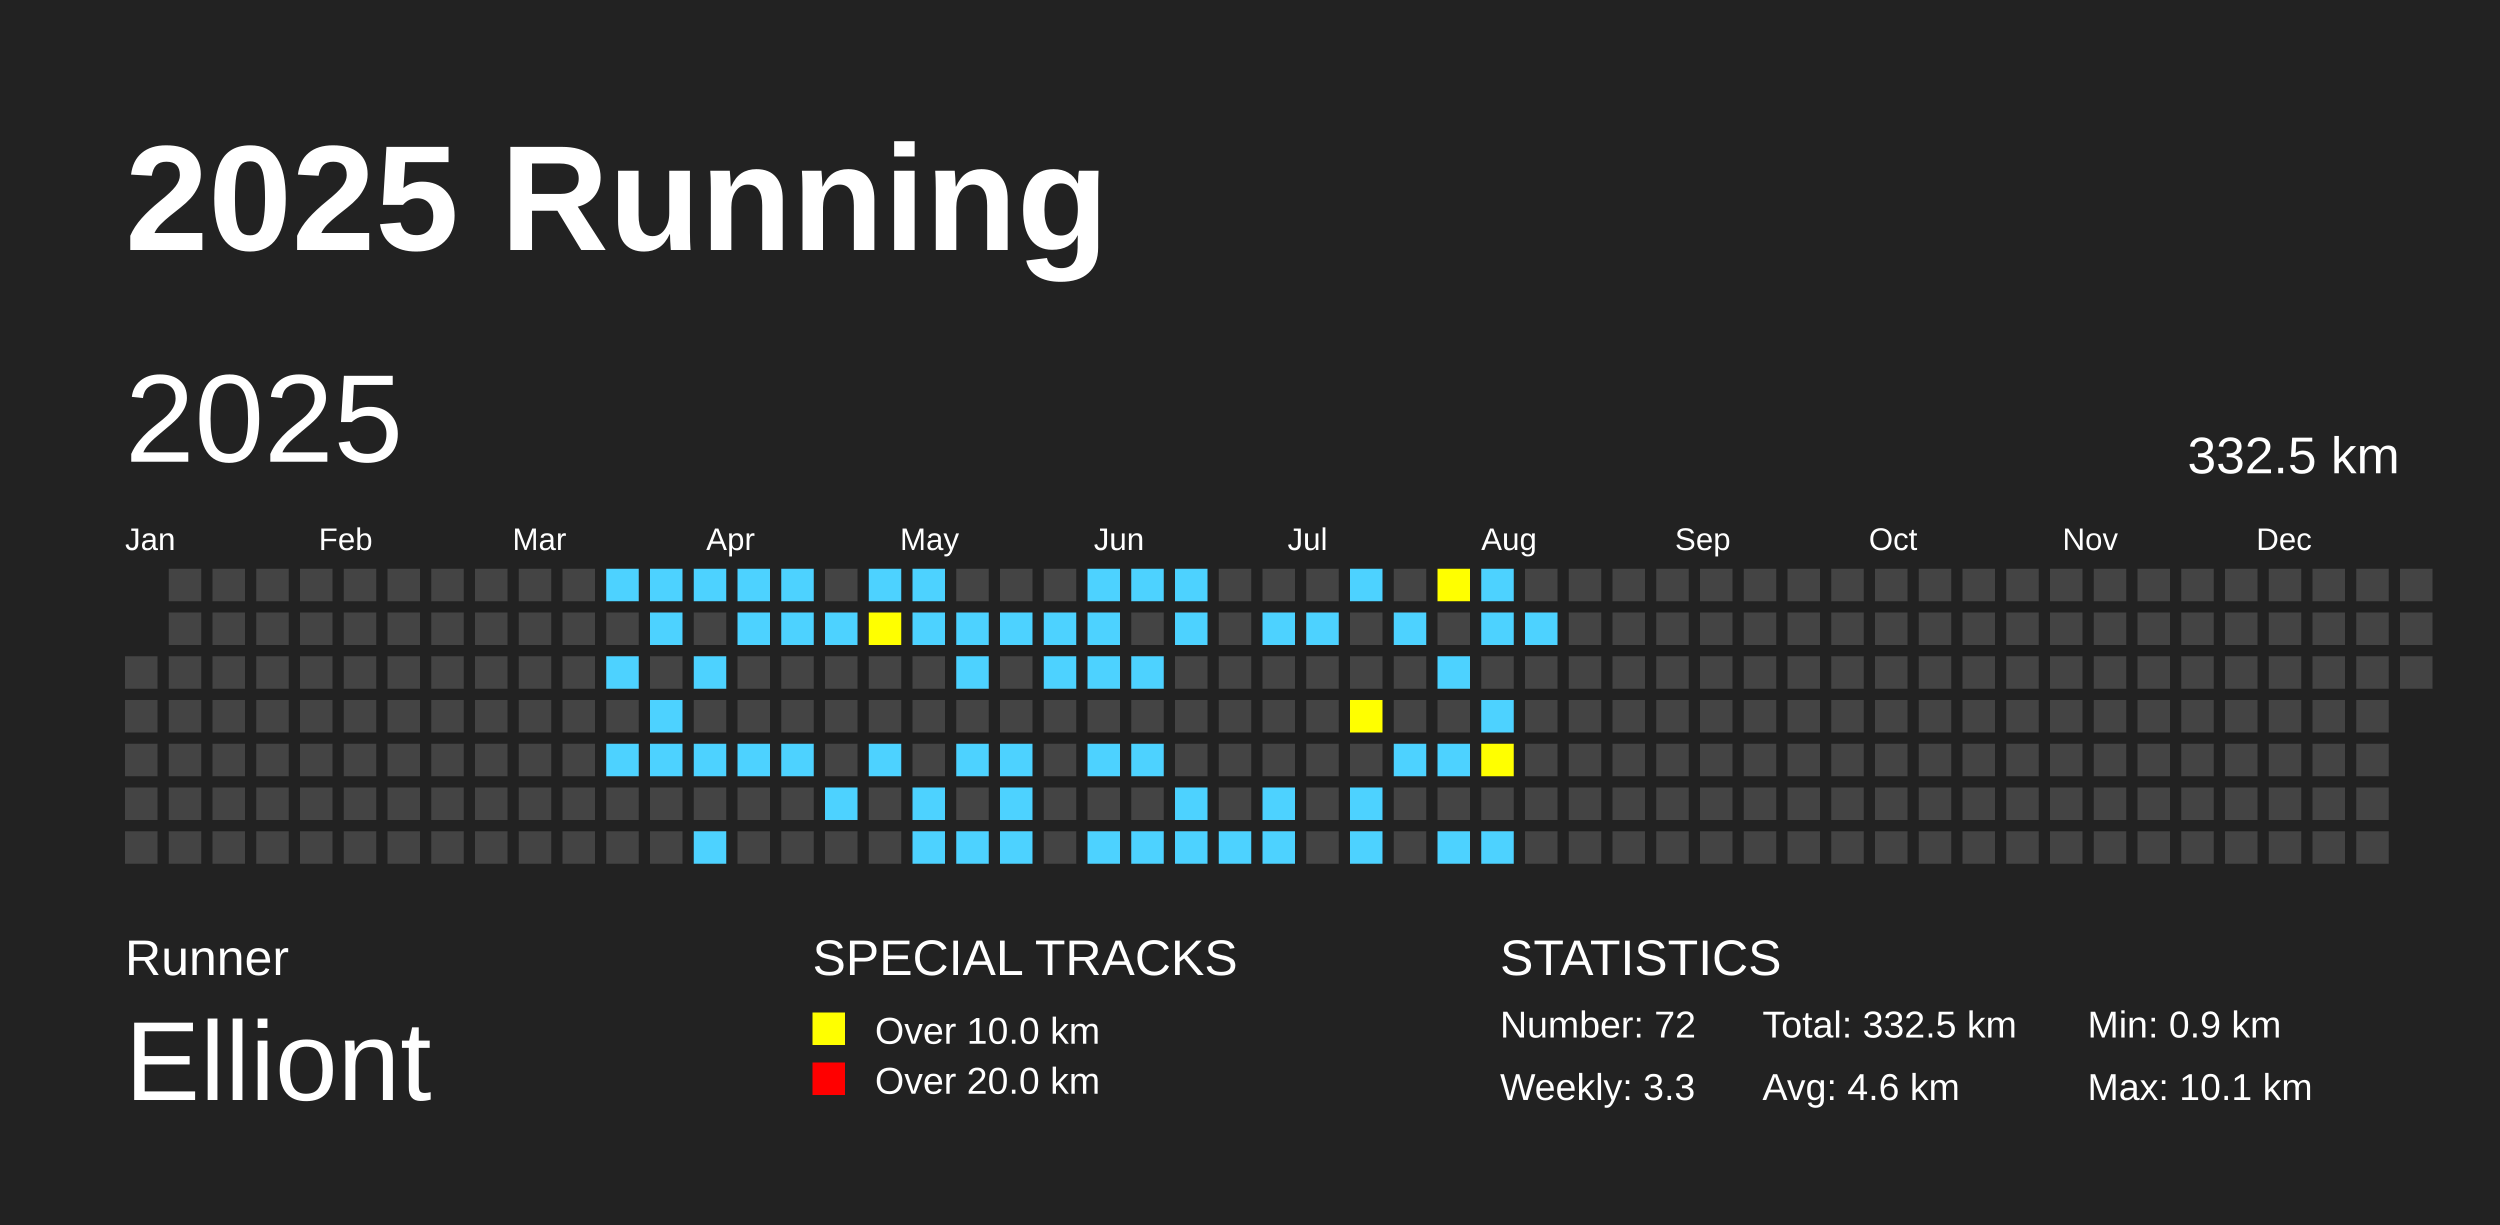
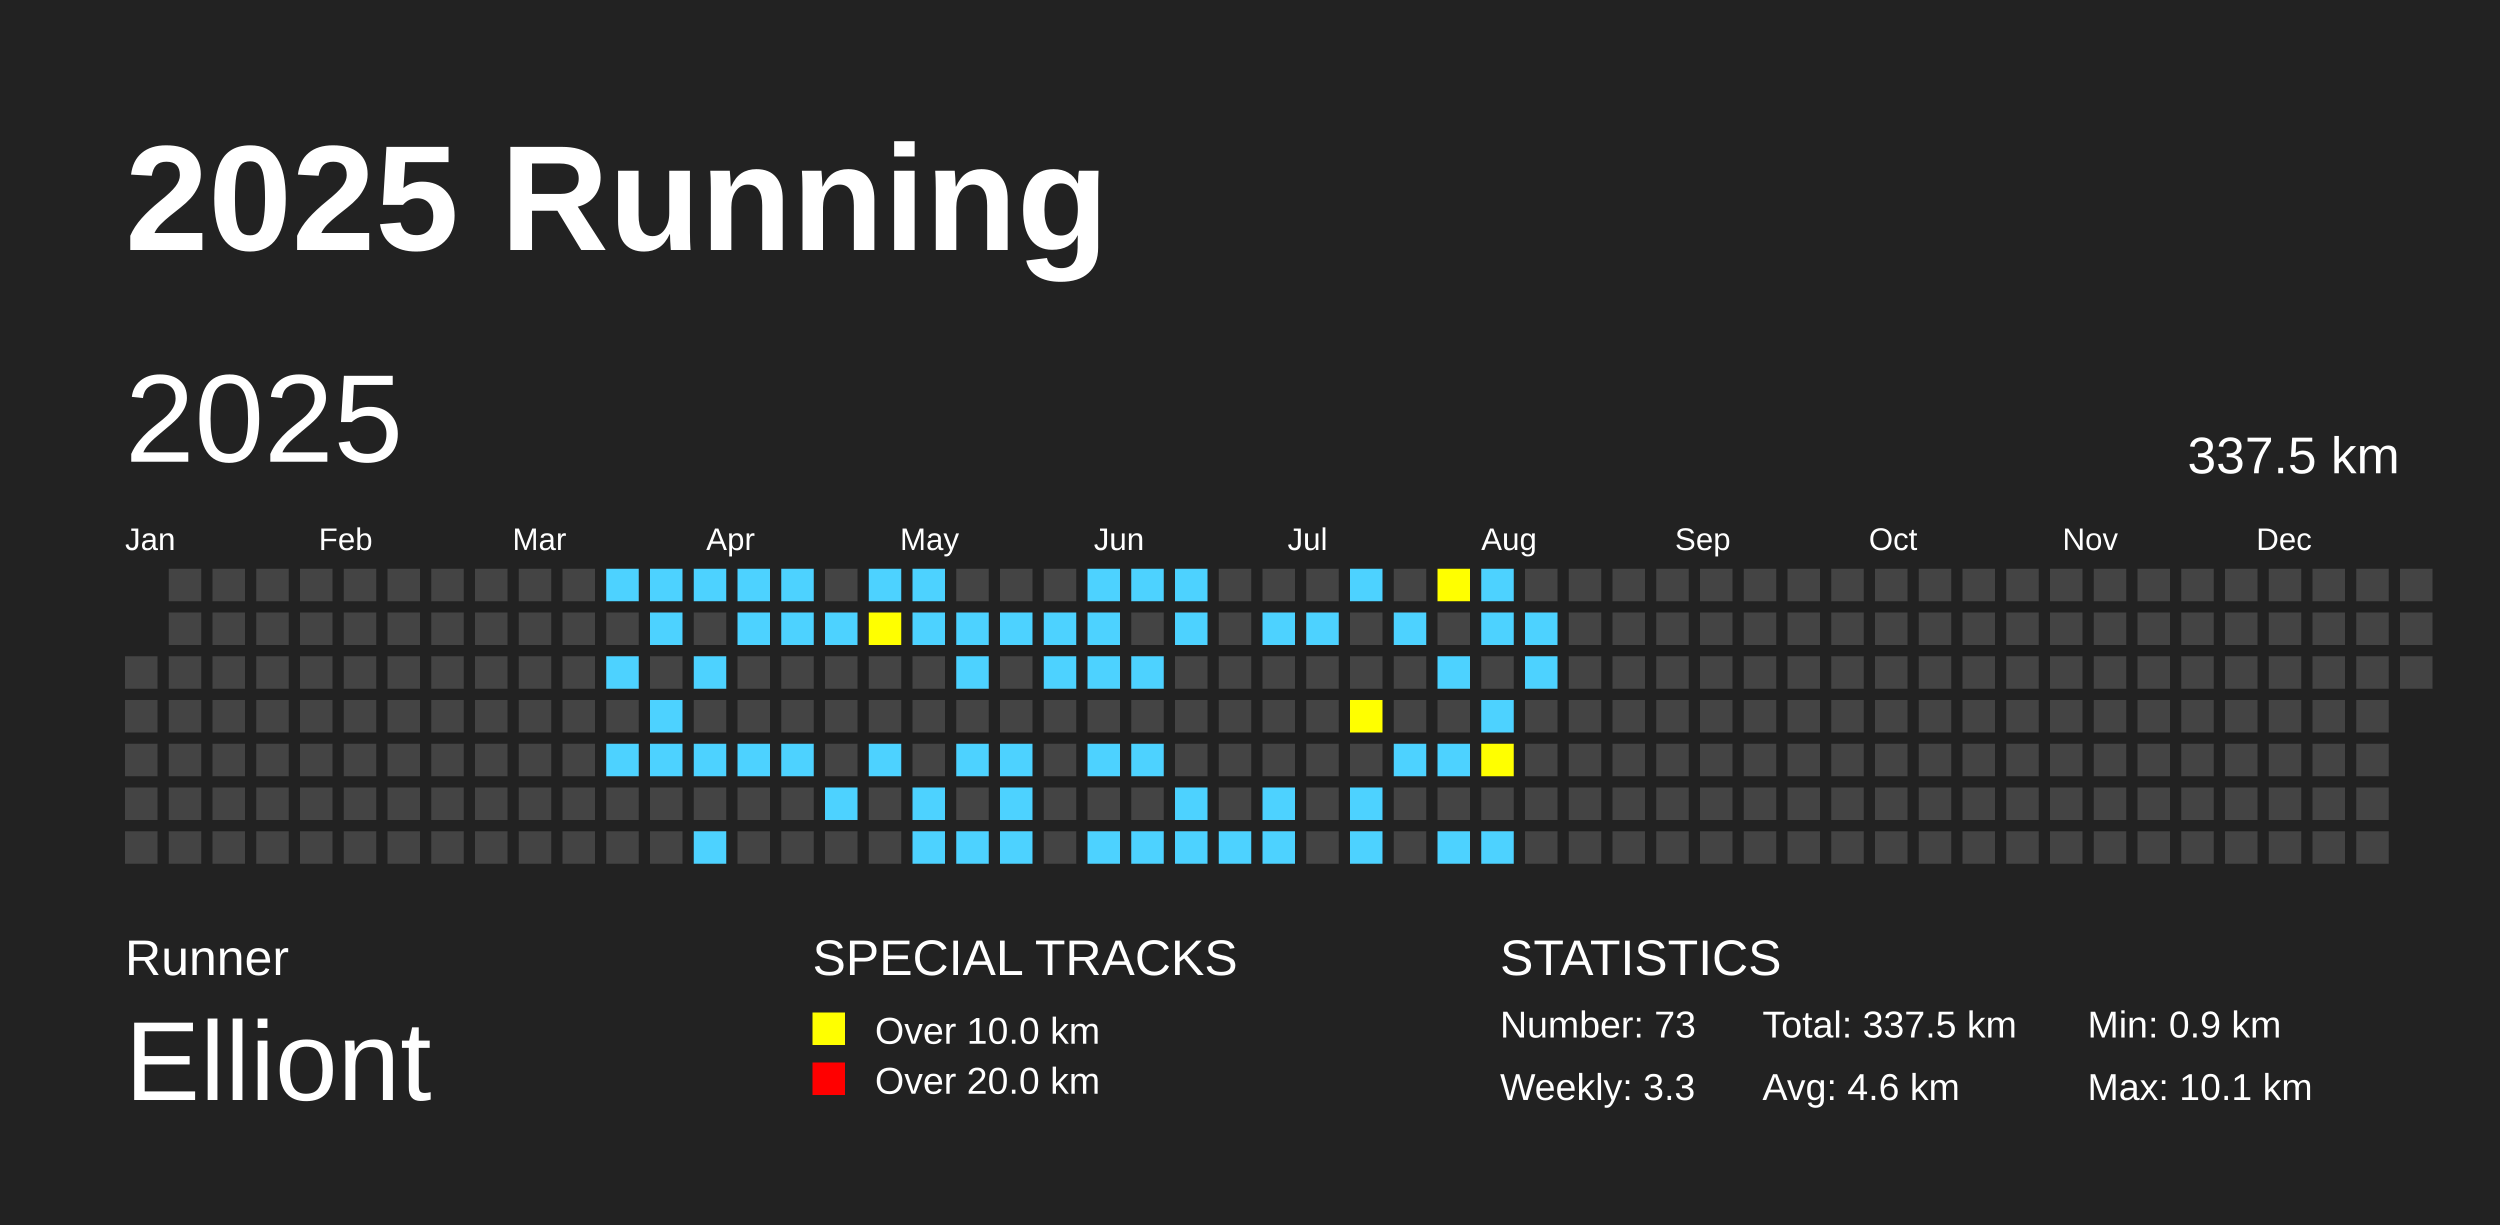
<svg xmlns="http://www.w3.org/2000/svg" baseProfile="full" height="98mm" version="1.1" viewBox="0,0,200,98" width="200mm">
  <defs />
  <rect fill="#222222" height="98" width="200" x="0" y="0" />
  <text fill="#FFFFFF" style="font-size:12px; font-family:Arial; font-weight:bold;" x="10" y="20">2025 Running</text>
  <text fill="#FFFFFF" style="font-size:4px; font-family:Arial" x="10" y="78">Runner</text>
  <text fill="#FFFFFF" style="font-size:9px; font-family:Arial" x="10" y="88">Elliont</text>
  <text fill="#FFFFFF" style="font-size:4px; font-family:Arial" x="65" y="78">SPECIAL TRACKS</text>
  <rect fill="yellow" height="2.6" width="2.6" x="65" y="81" />
  <text fill="#FFFFFF" style="font-size:3px; font-family:Arial" x="70" y="83.5">Over 10.0 km</text>
  <rect fill="red" height="2.6" width="2.6" x="65" y="85" />
  <text fill="#FFFFFF" style="font-size:3px; font-family:Arial" x="70" y="87.5">Over 20.0 km</text>
  <text fill="#FFFFFF" style="font-size:4px; font-family:Arial" x="120" y="78">STATISTICS</text>
-   <text fill="#FFFFFF" style="font-size:3px; font-family:Arial" x="120" y="83">Number: 72</text>
+   <text fill="#FFFFFF" style="font-size:3px; font-family:Arial" x="120" y="83">Number: 73</text>
  <text fill="#FFFFFF" style="font-size:3px; font-family:Arial" x="120" y="88">Weekly: 3.3</text>
-   <text fill="#FFFFFF" style="font-size:3px; font-family:Arial" x="141" y="83">Total: 332.5 km</text>
+   <text fill="#FFFFFF" style="font-size:3px; font-family:Arial" x="141" y="83">Total: 337.5 km</text>
  <text fill="#FFFFFF" style="font-size:3px; font-family:Arial" x="141" y="88">Avg: 4.6 km</text>
  <text fill="#FFFFFF" style="font-size:3px; font-family:Arial" x="167" y="83">Min: 0.9 km</text>
  <text fill="#FFFFFF" style="font-size:3px; font-family:Arial" x="167" y="88">Max: 10.1 km</text>
  <text dominant-baseline="hanging" fill="#FFFFFF" style="font-size:10.0px; font-family:Arial;" x="10" y="30">2025</text>
-   <text dominant-baseline="hanging" fill="#FFFFFF" style="font-size:4.125px; font-family:Arial;" x="175" y="35">332.5 km</text>
+   <text dominant-baseline="hanging" fill="#FFFFFF" style="font-size:4.125px; font-family:Arial;" x="175" y="35">337.5 km</text>
  <text fill="#FFFFFF" style="font-size:2.5px; font-family:Arial" x="10.0" y="44">Jan</text>
  <text fill="#FFFFFF" style="font-size:2.5px; font-family:Arial" x="25.5" y="44">Feb</text>
  <text fill="#FFFFFF" style="font-size:2.5px; font-family:Arial" x="41.0" y="44">Mar</text>
  <text fill="#FFFFFF" style="font-size:2.5px; font-family:Arial" x="56.5" y="44">Apr</text>
  <text fill="#FFFFFF" style="font-size:2.5px; font-family:Arial" x="72.0" y="44">May</text>
  <text fill="#FFFFFF" style="font-size:2.5px; font-family:Arial" x="87.5" y="44">Jun</text>
  <text fill="#FFFFFF" style="font-size:2.5px; font-family:Arial" x="103.0" y="44">Jul</text>
  <text fill="#FFFFFF" style="font-size:2.5px; font-family:Arial" x="118.5" y="44">Aug</text>
  <text fill="#FFFFFF" style="font-size:2.5px; font-family:Arial" x="134.0" y="44">Sep</text>
  <text fill="#FFFFFF" style="font-size:2.5px; font-family:Arial" x="149.5" y="44">Oct</text>
  <text fill="#FFFFFF" style="font-size:2.5px; font-family:Arial" x="165.0" y="44">Nov</text>
  <text fill="#FFFFFF" style="font-size:2.5px; font-family:Arial" x="180.5" y="44">Dec</text>
  <rect fill="#444444" height="2.6" width="2.6" x="10.0" y="52.5" />
  <rect fill="#444444" height="2.6" width="2.6" x="10.0" y="56.0" />
  <rect fill="#444444" height="2.6" width="2.6" x="10.0" y="59.5" />
  <rect fill="#444444" height="2.6" width="2.6" x="10.0" y="63.0" />
  <rect fill="#444444" height="2.6" width="2.6" x="10.0" y="66.5" />
  <rect fill="#444444" height="2.6" width="2.6" x="13.5" y="45.5" />
  <rect fill="#444444" height="2.6" width="2.6" x="13.5" y="49.0" />
  <rect fill="#444444" height="2.6" width="2.6" x="13.5" y="52.5" />
  <rect fill="#444444" height="2.6" width="2.6" x="13.5" y="56.0" />
  <rect fill="#444444" height="2.6" width="2.6" x="13.5" y="59.5" />
  <rect fill="#444444" height="2.6" width="2.6" x="13.5" y="63.0" />
  <rect fill="#444444" height="2.6" width="2.6" x="13.5" y="66.5" />
  <rect fill="#444444" height="2.6" width="2.6" x="17.0" y="45.5" />
  <rect fill="#444444" height="2.6" width="2.6" x="17.0" y="49.0" />
  <rect fill="#444444" height="2.6" width="2.6" x="17.0" y="52.5" />
  <rect fill="#444444" height="2.6" width="2.6" x="17.0" y="56.0" />
  <rect fill="#444444" height="2.6" width="2.6" x="17.0" y="59.5" />
  <rect fill="#444444" height="2.6" width="2.6" x="17.0" y="63.0" />
  <rect fill="#444444" height="2.6" width="2.6" x="17.0" y="66.5" />
  <rect fill="#444444" height="2.6" width="2.6" x="20.5" y="45.5" />
  <rect fill="#444444" height="2.6" width="2.6" x="20.5" y="49.0" />
  <rect fill="#444444" height="2.6" width="2.6" x="20.5" y="52.5" />
  <rect fill="#444444" height="2.6" width="2.6" x="20.5" y="56.0" />
  <rect fill="#444444" height="2.6" width="2.6" x="20.5" y="59.5" />
  <rect fill="#444444" height="2.6" width="2.6" x="20.5" y="63.0" />
  <rect fill="#444444" height="2.6" width="2.6" x="20.5" y="66.5" />
  <rect fill="#444444" height="2.6" width="2.6" x="24.0" y="45.5" />
  <rect fill="#444444" height="2.6" width="2.6" x="24.0" y="49.0" />
  <rect fill="#444444" height="2.6" width="2.6" x="24.0" y="52.5" />
  <rect fill="#444444" height="2.6" width="2.6" x="24.0" y="56.0" />
  <rect fill="#444444" height="2.6" width="2.6" x="24.0" y="59.5" />
  <rect fill="#444444" height="2.6" width="2.6" x="24.0" y="63.0" />
  <rect fill="#444444" height="2.6" width="2.6" x="24.0" y="66.5" />
  <rect fill="#444444" height="2.6" width="2.6" x="27.5" y="45.5" />
  <rect fill="#444444" height="2.6" width="2.6" x="27.5" y="49.0" />
  <rect fill="#444444" height="2.6" width="2.6" x="27.5" y="52.5" />
  <rect fill="#444444" height="2.6" width="2.6" x="27.5" y="56.0" />
  <rect fill="#444444" height="2.6" width="2.6" x="27.5" y="59.5" />
  <rect fill="#444444" height="2.6" width="2.6" x="27.5" y="63.0" />
  <rect fill="#444444" height="2.6" width="2.6" x="27.5" y="66.5" />
  <rect fill="#444444" height="2.6" width="2.6" x="31.0" y="45.5" />
  <rect fill="#444444" height="2.6" width="2.6" x="31.0" y="49.0" />
  <rect fill="#444444" height="2.6" width="2.6" x="31.0" y="52.5" />
  <rect fill="#444444" height="2.6" width="2.6" x="31.0" y="56.0" />
  <rect fill="#444444" height="2.6" width="2.6" x="31.0" y="59.5" />
  <rect fill="#444444" height="2.6" width="2.6" x="31.0" y="63.0" />
  <rect fill="#444444" height="2.6" width="2.6" x="31.0" y="66.5" />
  <rect fill="#444444" height="2.6" width="2.6" x="34.5" y="45.5" />
  <rect fill="#444444" height="2.6" width="2.6" x="34.5" y="49.0" />
  <rect fill="#444444" height="2.6" width="2.6" x="34.5" y="52.5" />
  <rect fill="#444444" height="2.6" width="2.6" x="34.5" y="56.0" />
  <rect fill="#444444" height="2.6" width="2.6" x="34.5" y="59.5" />
  <rect fill="#444444" height="2.6" width="2.6" x="34.5" y="63.0" />
  <rect fill="#444444" height="2.6" width="2.6" x="34.5" y="66.5" />
  <rect fill="#444444" height="2.6" width="2.6" x="38.0" y="45.5" />
  <rect fill="#444444" height="2.6" width="2.6" x="38.0" y="49.0" />
  <rect fill="#444444" height="2.6" width="2.6" x="38.0" y="52.5" />
  <rect fill="#444444" height="2.6" width="2.6" x="38.0" y="56.0" />
  <rect fill="#444444" height="2.6" width="2.6" x="38.0" y="59.5" />
  <rect fill="#444444" height="2.6" width="2.6" x="38.0" y="63.0" />
  <rect fill="#444444" height="2.6" width="2.6" x="38.0" y="66.5" />
  <rect fill="#444444" height="2.6" width="2.6" x="41.5" y="45.5" />
  <rect fill="#444444" height="2.6" width="2.6" x="41.5" y="49.0" />
  <rect fill="#444444" height="2.6" width="2.6" x="41.5" y="52.5" />
  <rect fill="#444444" height="2.6" width="2.6" x="41.5" y="56.0" />
  <rect fill="#444444" height="2.6" width="2.6" x="41.5" y="59.5" />
  <rect fill="#444444" height="2.6" width="2.6" x="41.5" y="63.0" />
  <rect fill="#444444" height="2.6" width="2.6" x="41.5" y="66.5" />
  <rect fill="#444444" height="2.6" width="2.6" x="45.0" y="45.5" />
  <rect fill="#444444" height="2.6" width="2.6" x="45.0" y="49.0" />
  <rect fill="#444444" height="2.6" width="2.6" x="45.0" y="52.5" />
  <rect fill="#444444" height="2.6" width="2.6" x="45.0" y="56.0" />
  <rect fill="#444444" height="2.6" width="2.6" x="45.0" y="59.5" />
  <rect fill="#444444" height="2.6" width="2.6" x="45.0" y="63.0" />
  <rect fill="#444444" height="2.6" width="2.6" x="45.0" y="66.5" />
  <rect fill="#4DD2FF" height="2.6" width="2.6" x="48.5" y="45.5" />
  <rect fill="#444444" height="2.6" width="2.6" x="48.5" y="49.0" />
  <rect fill="#4DD2FF" height="2.6" width="2.6" x="48.5" y="52.5" />
  <rect fill="#444444" height="2.6" width="2.6" x="48.5" y="56.0" />
  <rect fill="#4DD2FF" height="2.6" width="2.6" x="48.5" y="59.5" />
  <rect fill="#444444" height="2.6" width="2.6" x="48.5" y="63.0" />
  <rect fill="#444444" height="2.6" width="2.6" x="48.5" y="66.5" />
  <rect fill="#4DD2FF" height="2.6" width="2.6" x="52.0" y="45.5" />
  <rect fill="#4DD2FF" height="2.6" width="2.6" x="52.0" y="49.0" />
  <rect fill="#444444" height="2.6" width="2.6" x="52.0" y="52.5" />
  <rect fill="#4DD2FF" height="2.6" width="2.6" x="52.0" y="56.0" />
  <rect fill="#4DD2FF" height="2.6" width="2.6" x="52.0" y="59.5" />
  <rect fill="#444444" height="2.6" width="2.6" x="52.0" y="63.0" />
  <rect fill="#444444" height="2.6" width="2.6" x="52.0" y="66.5" />
  <rect fill="#4DD2FF" height="2.6" width="2.6" x="55.5" y="45.5" />
  <rect fill="#444444" height="2.6" width="2.6" x="55.5" y="49.0" />
  <rect fill="#4DD2FF" height="2.6" width="2.6" x="55.5" y="52.5" />
  <rect fill="#444444" height="2.6" width="2.6" x="55.5" y="56.0" />
  <rect fill="#4DD2FF" height="2.6" width="2.6" x="55.5" y="59.5" />
  <rect fill="#444444" height="2.6" width="2.6" x="55.5" y="63.0" />
  <rect fill="#4DD2FF" height="2.6" width="2.6" x="55.5" y="66.5" />
  <rect fill="#4DD2FF" height="2.6" width="2.6" x="59.0" y="45.5" />
  <rect fill="#4DD2FF" height="2.6" width="2.6" x="59.0" y="49.0" />
  <rect fill="#444444" height="2.6" width="2.6" x="59.0" y="52.5" />
  <rect fill="#444444" height="2.6" width="2.6" x="59.0" y="56.0" />
  <rect fill="#4DD2FF" height="2.6" width="2.6" x="59.0" y="59.5" />
  <rect fill="#444444" height="2.6" width="2.6" x="59.0" y="63.0" />
  <rect fill="#444444" height="2.6" width="2.6" x="59.0" y="66.5" />
  <rect fill="#4DD2FF" height="2.6" width="2.6" x="62.5" y="45.5" />
  <rect fill="#4DD2FF" height="2.6" width="2.6" x="62.5" y="49.0" />
  <rect fill="#444444" height="2.6" width="2.6" x="62.5" y="52.5" />
  <rect fill="#444444" height="2.6" width="2.6" x="62.5" y="56.0" />
  <rect fill="#4DD2FF" height="2.6" width="2.6" x="62.5" y="59.5" />
  <rect fill="#444444" height="2.6" width="2.6" x="62.5" y="63.0" />
  <rect fill="#444444" height="2.6" width="2.6" x="62.5" y="66.5" />
  <rect fill="#444444" height="2.6" width="2.6" x="66.0" y="45.5" />
  <rect fill="#4DD2FF" height="2.6" width="2.6" x="66.0" y="49.0" />
  <rect fill="#444444" height="2.6" width="2.6" x="66.0" y="52.5" />
  <rect fill="#444444" height="2.6" width="2.6" x="66.0" y="56.0" />
  <rect fill="#444444" height="2.6" width="2.6" x="66.0" y="59.5" />
  <rect fill="#4DD2FF" height="2.6" width="2.6" x="66.0" y="63.0" />
  <rect fill="#444444" height="2.6" width="2.6" x="66.0" y="66.5" />
  <rect fill="#4DD2FF" height="2.6" width="2.6" x="69.5" y="45.5" />
  <rect fill="yellow" height="2.6" width="2.6" x="69.5" y="49.0" />
  <rect fill="#444444" height="2.6" width="2.6" x="69.5" y="52.5" />
  <rect fill="#444444" height="2.6" width="2.6" x="69.5" y="56.0" />
  <rect fill="#4DD2FF" height="2.6" width="2.6" x="69.5" y="59.5" />
  <rect fill="#444444" height="2.6" width="2.6" x="69.5" y="63.0" />
  <rect fill="#444444" height="2.6" width="2.6" x="69.5" y="66.5" />
  <rect fill="#4DD2FF" height="2.6" width="2.6" x="73.0" y="45.5" />
  <rect fill="#4DD2FF" height="2.6" width="2.6" x="73.0" y="49.0" />
  <rect fill="#444444" height="2.6" width="2.6" x="73.0" y="52.5" />
  <rect fill="#444444" height="2.6" width="2.6" x="73.0" y="56.0" />
  <rect fill="#444444" height="2.6" width="2.6" x="73.0" y="59.5" />
  <rect fill="#4DD2FF" height="2.6" width="2.6" x="73.0" y="63.0" />
  <rect fill="#4DD2FF" height="2.6" width="2.6" x="73.0" y="66.5" />
  <rect fill="#444444" height="2.6" width="2.6" x="76.5" y="45.5" />
  <rect fill="#4DD2FF" height="2.6" width="2.6" x="76.5" y="49.0" />
  <rect fill="#4DD2FF" height="2.6" width="2.6" x="76.5" y="52.5" />
  <rect fill="#444444" height="2.6" width="2.6" x="76.5" y="56.0" />
  <rect fill="#4DD2FF" height="2.6" width="2.6" x="76.5" y="59.5" />
  <rect fill="#444444" height="2.6" width="2.6" x="76.5" y="63.0" />
  <rect fill="#4DD2FF" height="2.6" width="2.6" x="76.5" y="66.5" />
  <rect fill="#444444" height="2.6" width="2.6" x="80.0" y="45.5" />
  <rect fill="#4DD2FF" height="2.6" width="2.6" x="80.0" y="49.0" />
  <rect fill="#444444" height="2.6" width="2.6" x="80.0" y="52.5" />
  <rect fill="#444444" height="2.6" width="2.6" x="80.0" y="56.0" />
  <rect fill="#4DD2FF" height="2.6" width="2.6" x="80.0" y="59.5" />
  <rect fill="#4DD2FF" height="2.6" width="2.6" x="80.0" y="63.0" />
  <rect fill="#4DD2FF" height="2.6" width="2.6" x="80.0" y="66.5" />
  <rect fill="#444444" height="2.6" width="2.6" x="83.5" y="45.5" />
  <rect fill="#4DD2FF" height="2.6" width="2.6" x="83.5" y="49.0" />
  <rect fill="#4DD2FF" height="2.6" width="2.6" x="83.5" y="52.5" />
  <rect fill="#444444" height="2.6" width="2.6" x="83.5" y="56.0" />
  <rect fill="#444444" height="2.6" width="2.6" x="83.5" y="59.5" />
  <rect fill="#444444" height="2.6" width="2.6" x="83.5" y="63.0" />
  <rect fill="#444444" height="2.6" width="2.6" x="83.5" y="66.5" />
  <rect fill="#4DD2FF" height="2.6" width="2.6" x="87.0" y="45.5" />
  <rect fill="#4DD2FF" height="2.6" width="2.6" x="87.0" y="49.0" />
  <rect fill="#4DD2FF" height="2.6" width="2.6" x="87.0" y="52.5" />
  <rect fill="#444444" height="2.6" width="2.6" x="87.0" y="56.0" />
  <rect fill="#4DD2FF" height="2.6" width="2.6" x="87.0" y="59.5" />
  <rect fill="#444444" height="2.6" width="2.6" x="87.0" y="63.0" />
  <rect fill="#4DD2FF" height="2.6" width="2.6" x="87.0" y="66.5" />
  <rect fill="#4DD2FF" height="2.6" width="2.6" x="90.5" y="45.5" />
  <rect fill="#444444" height="2.6" width="2.6" x="90.5" y="49.0" />
  <rect fill="#4DD2FF" height="2.6" width="2.6" x="90.5" y="52.5" />
  <rect fill="#444444" height="2.6" width="2.6" x="90.5" y="56.0" />
  <rect fill="#4DD2FF" height="2.6" width="2.6" x="90.5" y="59.5" />
  <rect fill="#444444" height="2.6" width="2.6" x="90.5" y="63.0" />
  <rect fill="#4DD2FF" height="2.6" width="2.6" x="90.5" y="66.5" />
  <rect fill="#4DD2FF" height="2.6" width="2.6" x="94.0" y="45.5" />
  <rect fill="#4DD2FF" height="2.6" width="2.6" x="94.0" y="49.0" />
  <rect fill="#444444" height="2.6" width="2.6" x="94.0" y="52.5" />
  <rect fill="#444444" height="2.6" width="2.6" x="94.0" y="56.0" />
  <rect fill="#444444" height="2.6" width="2.6" x="94.0" y="59.5" />
  <rect fill="#4DD2FF" height="2.6" width="2.6" x="94.0" y="63.0" />
  <rect fill="#4DD2FF" height="2.6" width="2.6" x="94.0" y="66.5" />
  <rect fill="#444444" height="2.6" width="2.6" x="97.5" y="45.5" />
  <rect fill="#444444" height="2.6" width="2.6" x="97.5" y="49.0" />
  <rect fill="#444444" height="2.6" width="2.6" x="97.5" y="52.5" />
  <rect fill="#444444" height="2.6" width="2.6" x="97.5" y="56.0" />
  <rect fill="#444444" height="2.6" width="2.6" x="97.5" y="59.5" />
  <rect fill="#444444" height="2.6" width="2.6" x="97.5" y="63.0" />
  <rect fill="#4DD2FF" height="2.6" width="2.6" x="97.5" y="66.5" />
  <rect fill="#444444" height="2.6" width="2.6" x="101.0" y="45.5" />
  <rect fill="#4DD2FF" height="2.6" width="2.6" x="101.0" y="49.0" />
  <rect fill="#444444" height="2.6" width="2.6" x="101.0" y="52.5" />
  <rect fill="#444444" height="2.6" width="2.6" x="101.0" y="56.0" />
  <rect fill="#444444" height="2.6" width="2.6" x="101.0" y="59.5" />
  <rect fill="#4DD2FF" height="2.6" width="2.6" x="101.0" y="63.0" />
  <rect fill="#4DD2FF" height="2.6" width="2.6" x="101.0" y="66.5" />
  <rect fill="#444444" height="2.6" width="2.6" x="104.5" y="45.5" />
  <rect fill="#4DD2FF" height="2.6" width="2.6" x="104.5" y="49.0" />
  <rect fill="#444444" height="2.6" width="2.6" x="104.5" y="52.5" />
  <rect fill="#444444" height="2.6" width="2.6" x="104.5" y="56.0" />
  <rect fill="#444444" height="2.6" width="2.6" x="104.5" y="59.5" />
  <rect fill="#444444" height="2.6" width="2.6" x="104.5" y="63.0" />
  <rect fill="#444444" height="2.6" width="2.6" x="104.5" y="66.5" />
  <rect fill="#4DD2FF" height="2.6" width="2.6" x="108.0" y="45.5" />
  <rect fill="#444444" height="2.6" width="2.6" x="108.0" y="49.0" />
  <rect fill="#444444" height="2.6" width="2.6" x="108.0" y="52.5" />
  <rect fill="yellow" height="2.6" width="2.6" x="108.0" y="56.0" />
  <rect fill="#444444" height="2.6" width="2.6" x="108.0" y="59.5" />
  <rect fill="#4DD2FF" height="2.6" width="2.6" x="108.0" y="63.0" />
  <rect fill="#4DD2FF" height="2.6" width="2.6" x="108.0" y="66.5" />
  <rect fill="#444444" height="2.6" width="2.6" x="111.5" y="45.5" />
  <rect fill="#4DD2FF" height="2.6" width="2.6" x="111.5" y="49.0" />
  <rect fill="#444444" height="2.6" width="2.6" x="111.5" y="52.5" />
  <rect fill="#444444" height="2.6" width="2.6" x="111.5" y="56.0" />
  <rect fill="#4DD2FF" height="2.6" width="2.6" x="111.5" y="59.5" />
  <rect fill="#444444" height="2.6" width="2.6" x="111.5" y="63.0" />
  <rect fill="#444444" height="2.6" width="2.6" x="111.5" y="66.5" />
  <rect fill="yellow" height="2.6" width="2.6" x="115.0" y="45.5" />
  <rect fill="#444444" height="2.6" width="2.6" x="115.0" y="49.0" />
  <rect fill="#4DD2FF" height="2.6" width="2.6" x="115.0" y="52.5" />
  <rect fill="#444444" height="2.6" width="2.6" x="115.0" y="56.0" />
  <rect fill="#4DD2FF" height="2.6" width="2.6" x="115.0" y="59.5" />
  <rect fill="#444444" height="2.6" width="2.6" x="115.0" y="63.0" />
  <rect fill="#4DD2FF" height="2.6" width="2.6" x="115.0" y="66.5" />
  <rect fill="#4DD2FF" height="2.6" width="2.6" x="118.5" y="45.5" />
  <rect fill="#4DD2FF" height="2.6" width="2.6" x="118.5" y="49.0" />
  <rect fill="#444444" height="2.6" width="2.6" x="118.5" y="52.5" />
  <rect fill="#4DD2FF" height="2.6" width="2.6" x="118.5" y="56.0" />
  <rect fill="yellow" height="2.6" width="2.6" x="118.5" y="59.5" />
  <rect fill="#444444" height="2.6" width="2.6" x="118.5" y="63.0" />
  <rect fill="#4DD2FF" height="2.6" width="2.6" x="118.5" y="66.5" />
  <rect fill="#444444" height="2.6" width="2.6" x="122.0" y="45.5" />
  <rect fill="#4DD2FF" height="2.6" width="2.6" x="122.0" y="49.0" />
-   <rect fill="#444444" height="2.6" width="2.6" x="122.0" y="52.5" />
+   <rect fill="#4DD2FF" height="2.6" width="2.6" x="122.0" y="52.5" />
  <rect fill="#444444" height="2.6" width="2.6" x="122.0" y="56.0" />
  <rect fill="#444444" height="2.6" width="2.6" x="122.0" y="59.5" />
  <rect fill="#444444" height="2.6" width="2.6" x="122.0" y="63.0" />
  <rect fill="#444444" height="2.6" width="2.6" x="122.0" y="66.5" />
  <rect fill="#444444" height="2.6" width="2.6" x="125.5" y="45.5" />
  <rect fill="#444444" height="2.6" width="2.6" x="125.5" y="49.0" />
  <rect fill="#444444" height="2.6" width="2.6" x="125.5" y="52.5" />
  <rect fill="#444444" height="2.6" width="2.6" x="125.5" y="56.0" />
  <rect fill="#444444" height="2.6" width="2.6" x="125.5" y="59.5" />
  <rect fill="#444444" height="2.6" width="2.6" x="125.5" y="63.0" />
  <rect fill="#444444" height="2.6" width="2.6" x="125.5" y="66.5" />
  <rect fill="#444444" height="2.6" width="2.6" x="129.0" y="45.5" />
  <rect fill="#444444" height="2.6" width="2.6" x="129.0" y="49.0" />
  <rect fill="#444444" height="2.6" width="2.6" x="129.0" y="52.5" />
  <rect fill="#444444" height="2.6" width="2.6" x="129.0" y="56.0" />
  <rect fill="#444444" height="2.6" width="2.6" x="129.0" y="59.5" />
  <rect fill="#444444" height="2.6" width="2.6" x="129.0" y="63.0" />
  <rect fill="#444444" height="2.6" width="2.6" x="129.0" y="66.5" />
  <rect fill="#444444" height="2.6" width="2.6" x="132.5" y="45.5" />
  <rect fill="#444444" height="2.6" width="2.6" x="132.5" y="49.0" />
  <rect fill="#444444" height="2.6" width="2.6" x="132.5" y="52.5" />
  <rect fill="#444444" height="2.6" width="2.6" x="132.5" y="56.0" />
  <rect fill="#444444" height="2.6" width="2.6" x="132.5" y="59.5" />
  <rect fill="#444444" height="2.6" width="2.6" x="132.5" y="63.0" />
  <rect fill="#444444" height="2.6" width="2.6" x="132.5" y="66.5" />
  <rect fill="#444444" height="2.6" width="2.6" x="136.0" y="45.5" />
  <rect fill="#444444" height="2.6" width="2.6" x="136.0" y="49.0" />
  <rect fill="#444444" height="2.6" width="2.6" x="136.0" y="52.5" />
  <rect fill="#444444" height="2.6" width="2.6" x="136.0" y="56.0" />
  <rect fill="#444444" height="2.6" width="2.6" x="136.0" y="59.5" />
  <rect fill="#444444" height="2.6" width="2.6" x="136.0" y="63.0" />
  <rect fill="#444444" height="2.6" width="2.6" x="136.0" y="66.5" />
  <rect fill="#444444" height="2.6" width="2.6" x="139.5" y="45.5" />
  <rect fill="#444444" height="2.6" width="2.6" x="139.5" y="49.0" />
  <rect fill="#444444" height="2.6" width="2.6" x="139.5" y="52.5" />
  <rect fill="#444444" height="2.6" width="2.6" x="139.5" y="56.0" />
  <rect fill="#444444" height="2.6" width="2.6" x="139.5" y="59.5" />
  <rect fill="#444444" height="2.6" width="2.6" x="139.5" y="63.0" />
  <rect fill="#444444" height="2.6" width="2.6" x="139.5" y="66.5" />
  <rect fill="#444444" height="2.6" width="2.6" x="143.0" y="45.5" />
  <rect fill="#444444" height="2.6" width="2.6" x="143.0" y="49.0" />
  <rect fill="#444444" height="2.6" width="2.6" x="143.0" y="52.5" />
  <rect fill="#444444" height="2.6" width="2.6" x="143.0" y="56.0" />
  <rect fill="#444444" height="2.6" width="2.6" x="143.0" y="59.5" />
  <rect fill="#444444" height="2.6" width="2.6" x="143.0" y="63.0" />
  <rect fill="#444444" height="2.6" width="2.6" x="143.0" y="66.5" />
  <rect fill="#444444" height="2.6" width="2.6" x="146.5" y="45.5" />
  <rect fill="#444444" height="2.6" width="2.6" x="146.5" y="49.0" />
  <rect fill="#444444" height="2.6" width="2.6" x="146.5" y="52.5" />
  <rect fill="#444444" height="2.6" width="2.6" x="146.5" y="56.0" />
  <rect fill="#444444" height="2.6" width="2.6" x="146.5" y="59.5" />
  <rect fill="#444444" height="2.6" width="2.6" x="146.5" y="63.0" />
  <rect fill="#444444" height="2.6" width="2.6" x="146.5" y="66.5" />
  <rect fill="#444444" height="2.6" width="2.6" x="150.0" y="45.5" />
  <rect fill="#444444" height="2.6" width="2.6" x="150.0" y="49.0" />
  <rect fill="#444444" height="2.6" width="2.6" x="150.0" y="52.5" />
  <rect fill="#444444" height="2.6" width="2.6" x="150.0" y="56.0" />
  <rect fill="#444444" height="2.6" width="2.6" x="150.0" y="59.5" />
  <rect fill="#444444" height="2.6" width="2.6" x="150.0" y="63.0" />
  <rect fill="#444444" height="2.6" width="2.6" x="150.0" y="66.5" />
  <rect fill="#444444" height="2.6" width="2.6" x="153.5" y="45.5" />
  <rect fill="#444444" height="2.6" width="2.6" x="153.5" y="49.0" />
  <rect fill="#444444" height="2.6" width="2.6" x="153.5" y="52.5" />
  <rect fill="#444444" height="2.6" width="2.6" x="153.5" y="56.0" />
  <rect fill="#444444" height="2.6" width="2.6" x="153.5" y="59.5" />
  <rect fill="#444444" height="2.6" width="2.6" x="153.5" y="63.0" />
  <rect fill="#444444" height="2.6" width="2.6" x="153.5" y="66.5" />
  <rect fill="#444444" height="2.6" width="2.6" x="157.0" y="45.5" />
  <rect fill="#444444" height="2.6" width="2.6" x="157.0" y="49.0" />
  <rect fill="#444444" height="2.6" width="2.6" x="157.0" y="52.5" />
  <rect fill="#444444" height="2.6" width="2.6" x="157.0" y="56.0" />
  <rect fill="#444444" height="2.6" width="2.6" x="157.0" y="59.5" />
  <rect fill="#444444" height="2.6" width="2.6" x="157.0" y="63.0" />
  <rect fill="#444444" height="2.6" width="2.6" x="157.0" y="66.5" />
  <rect fill="#444444" height="2.6" width="2.6" x="160.5" y="45.5" />
  <rect fill="#444444" height="2.6" width="2.6" x="160.5" y="49.0" />
  <rect fill="#444444" height="2.6" width="2.6" x="160.5" y="52.5" />
  <rect fill="#444444" height="2.6" width="2.6" x="160.5" y="56.0" />
  <rect fill="#444444" height="2.6" width="2.6" x="160.5" y="59.5" />
  <rect fill="#444444" height="2.6" width="2.6" x="160.5" y="63.0" />
  <rect fill="#444444" height="2.6" width="2.6" x="160.5" y="66.5" />
  <rect fill="#444444" height="2.6" width="2.6" x="164.0" y="45.5" />
  <rect fill="#444444" height="2.6" width="2.6" x="164.0" y="49.0" />
  <rect fill="#444444" height="2.6" width="2.6" x="164.0" y="52.5" />
  <rect fill="#444444" height="2.6" width="2.6" x="164.0" y="56.0" />
  <rect fill="#444444" height="2.6" width="2.6" x="164.0" y="59.5" />
  <rect fill="#444444" height="2.6" width="2.6" x="164.0" y="63.0" />
  <rect fill="#444444" height="2.6" width="2.6" x="164.0" y="66.5" />
  <rect fill="#444444" height="2.6" width="2.6" x="167.5" y="45.5" />
  <rect fill="#444444" height="2.6" width="2.6" x="167.5" y="49.0" />
  <rect fill="#444444" height="2.6" width="2.6" x="167.5" y="52.5" />
  <rect fill="#444444" height="2.6" width="2.6" x="167.5" y="56.0" />
  <rect fill="#444444" height="2.6" width="2.6" x="167.5" y="59.5" />
  <rect fill="#444444" height="2.6" width="2.6" x="167.5" y="63.0" />
  <rect fill="#444444" height="2.6" width="2.6" x="167.5" y="66.5" />
  <rect fill="#444444" height="2.6" width="2.6" x="171.0" y="45.5" />
  <rect fill="#444444" height="2.6" width="2.6" x="171.0" y="49.0" />
  <rect fill="#444444" height="2.6" width="2.6" x="171.0" y="52.5" />
  <rect fill="#444444" height="2.6" width="2.6" x="171.0" y="56.0" />
  <rect fill="#444444" height="2.6" width="2.6" x="171.0" y="59.5" />
  <rect fill="#444444" height="2.6" width="2.6" x="171.0" y="63.0" />
  <rect fill="#444444" height="2.6" width="2.6" x="171.0" y="66.5" />
  <rect fill="#444444" height="2.6" width="2.6" x="174.5" y="45.5" />
  <rect fill="#444444" height="2.6" width="2.6" x="174.5" y="49.0" />
  <rect fill="#444444" height="2.6" width="2.6" x="174.5" y="52.5" />
  <rect fill="#444444" height="2.6" width="2.6" x="174.5" y="56.0" />
  <rect fill="#444444" height="2.6" width="2.6" x="174.5" y="59.5" />
  <rect fill="#444444" height="2.6" width="2.6" x="174.5" y="63.0" />
  <rect fill="#444444" height="2.6" width="2.6" x="174.5" y="66.5" />
  <rect fill="#444444" height="2.6" width="2.6" x="178.0" y="45.5" />
  <rect fill="#444444" height="2.6" width="2.6" x="178.0" y="49.0" />
  <rect fill="#444444" height="2.6" width="2.6" x="178.0" y="52.5" />
  <rect fill="#444444" height="2.6" width="2.6" x="178.0" y="56.0" />
  <rect fill="#444444" height="2.6" width="2.6" x="178.0" y="59.5" />
  <rect fill="#444444" height="2.6" width="2.6" x="178.0" y="63.0" />
  <rect fill="#444444" height="2.6" width="2.6" x="178.0" y="66.5" />
  <rect fill="#444444" height="2.6" width="2.6" x="181.5" y="45.5" />
  <rect fill="#444444" height="2.6" width="2.6" x="181.5" y="49.0" />
  <rect fill="#444444" height="2.6" width="2.6" x="181.5" y="52.5" />
  <rect fill="#444444" height="2.6" width="2.6" x="181.5" y="56.0" />
  <rect fill="#444444" height="2.6" width="2.6" x="181.5" y="59.5" />
  <rect fill="#444444" height="2.6" width="2.6" x="181.5" y="63.0" />
  <rect fill="#444444" height="2.6" width="2.6" x="181.5" y="66.5" />
  <rect fill="#444444" height="2.6" width="2.6" x="185.0" y="45.5" />
  <rect fill="#444444" height="2.6" width="2.6" x="185.0" y="49.0" />
  <rect fill="#444444" height="2.6" width="2.6" x="185.0" y="52.5" />
  <rect fill="#444444" height="2.6" width="2.6" x="185.0" y="56.0" />
  <rect fill="#444444" height="2.6" width="2.6" x="185.0" y="59.5" />
  <rect fill="#444444" height="2.6" width="2.6" x="185.0" y="63.0" />
  <rect fill="#444444" height="2.6" width="2.6" x="185.0" y="66.5" />
  <rect fill="#444444" height="2.6" width="2.6" x="188.5" y="45.5" />
  <rect fill="#444444" height="2.6" width="2.6" x="188.5" y="49.0" />
  <rect fill="#444444" height="2.6" width="2.6" x="188.5" y="52.5" />
  <rect fill="#444444" height="2.6" width="2.6" x="188.5" y="56.0" />
  <rect fill="#444444" height="2.6" width="2.6" x="188.5" y="59.5" />
  <rect fill="#444444" height="2.6" width="2.6" x="188.5" y="63.0" />
  <rect fill="#444444" height="2.6" width="2.6" x="188.5" y="66.5" />
  <rect fill="#444444" height="2.6" width="2.6" x="192.0" y="45.5" />
  <rect fill="#444444" height="2.6" width="2.6" x="192.0" y="49.0" />
  <rect fill="#444444" height="2.6" width="2.6" x="192.0" y="52.5" />
</svg>
